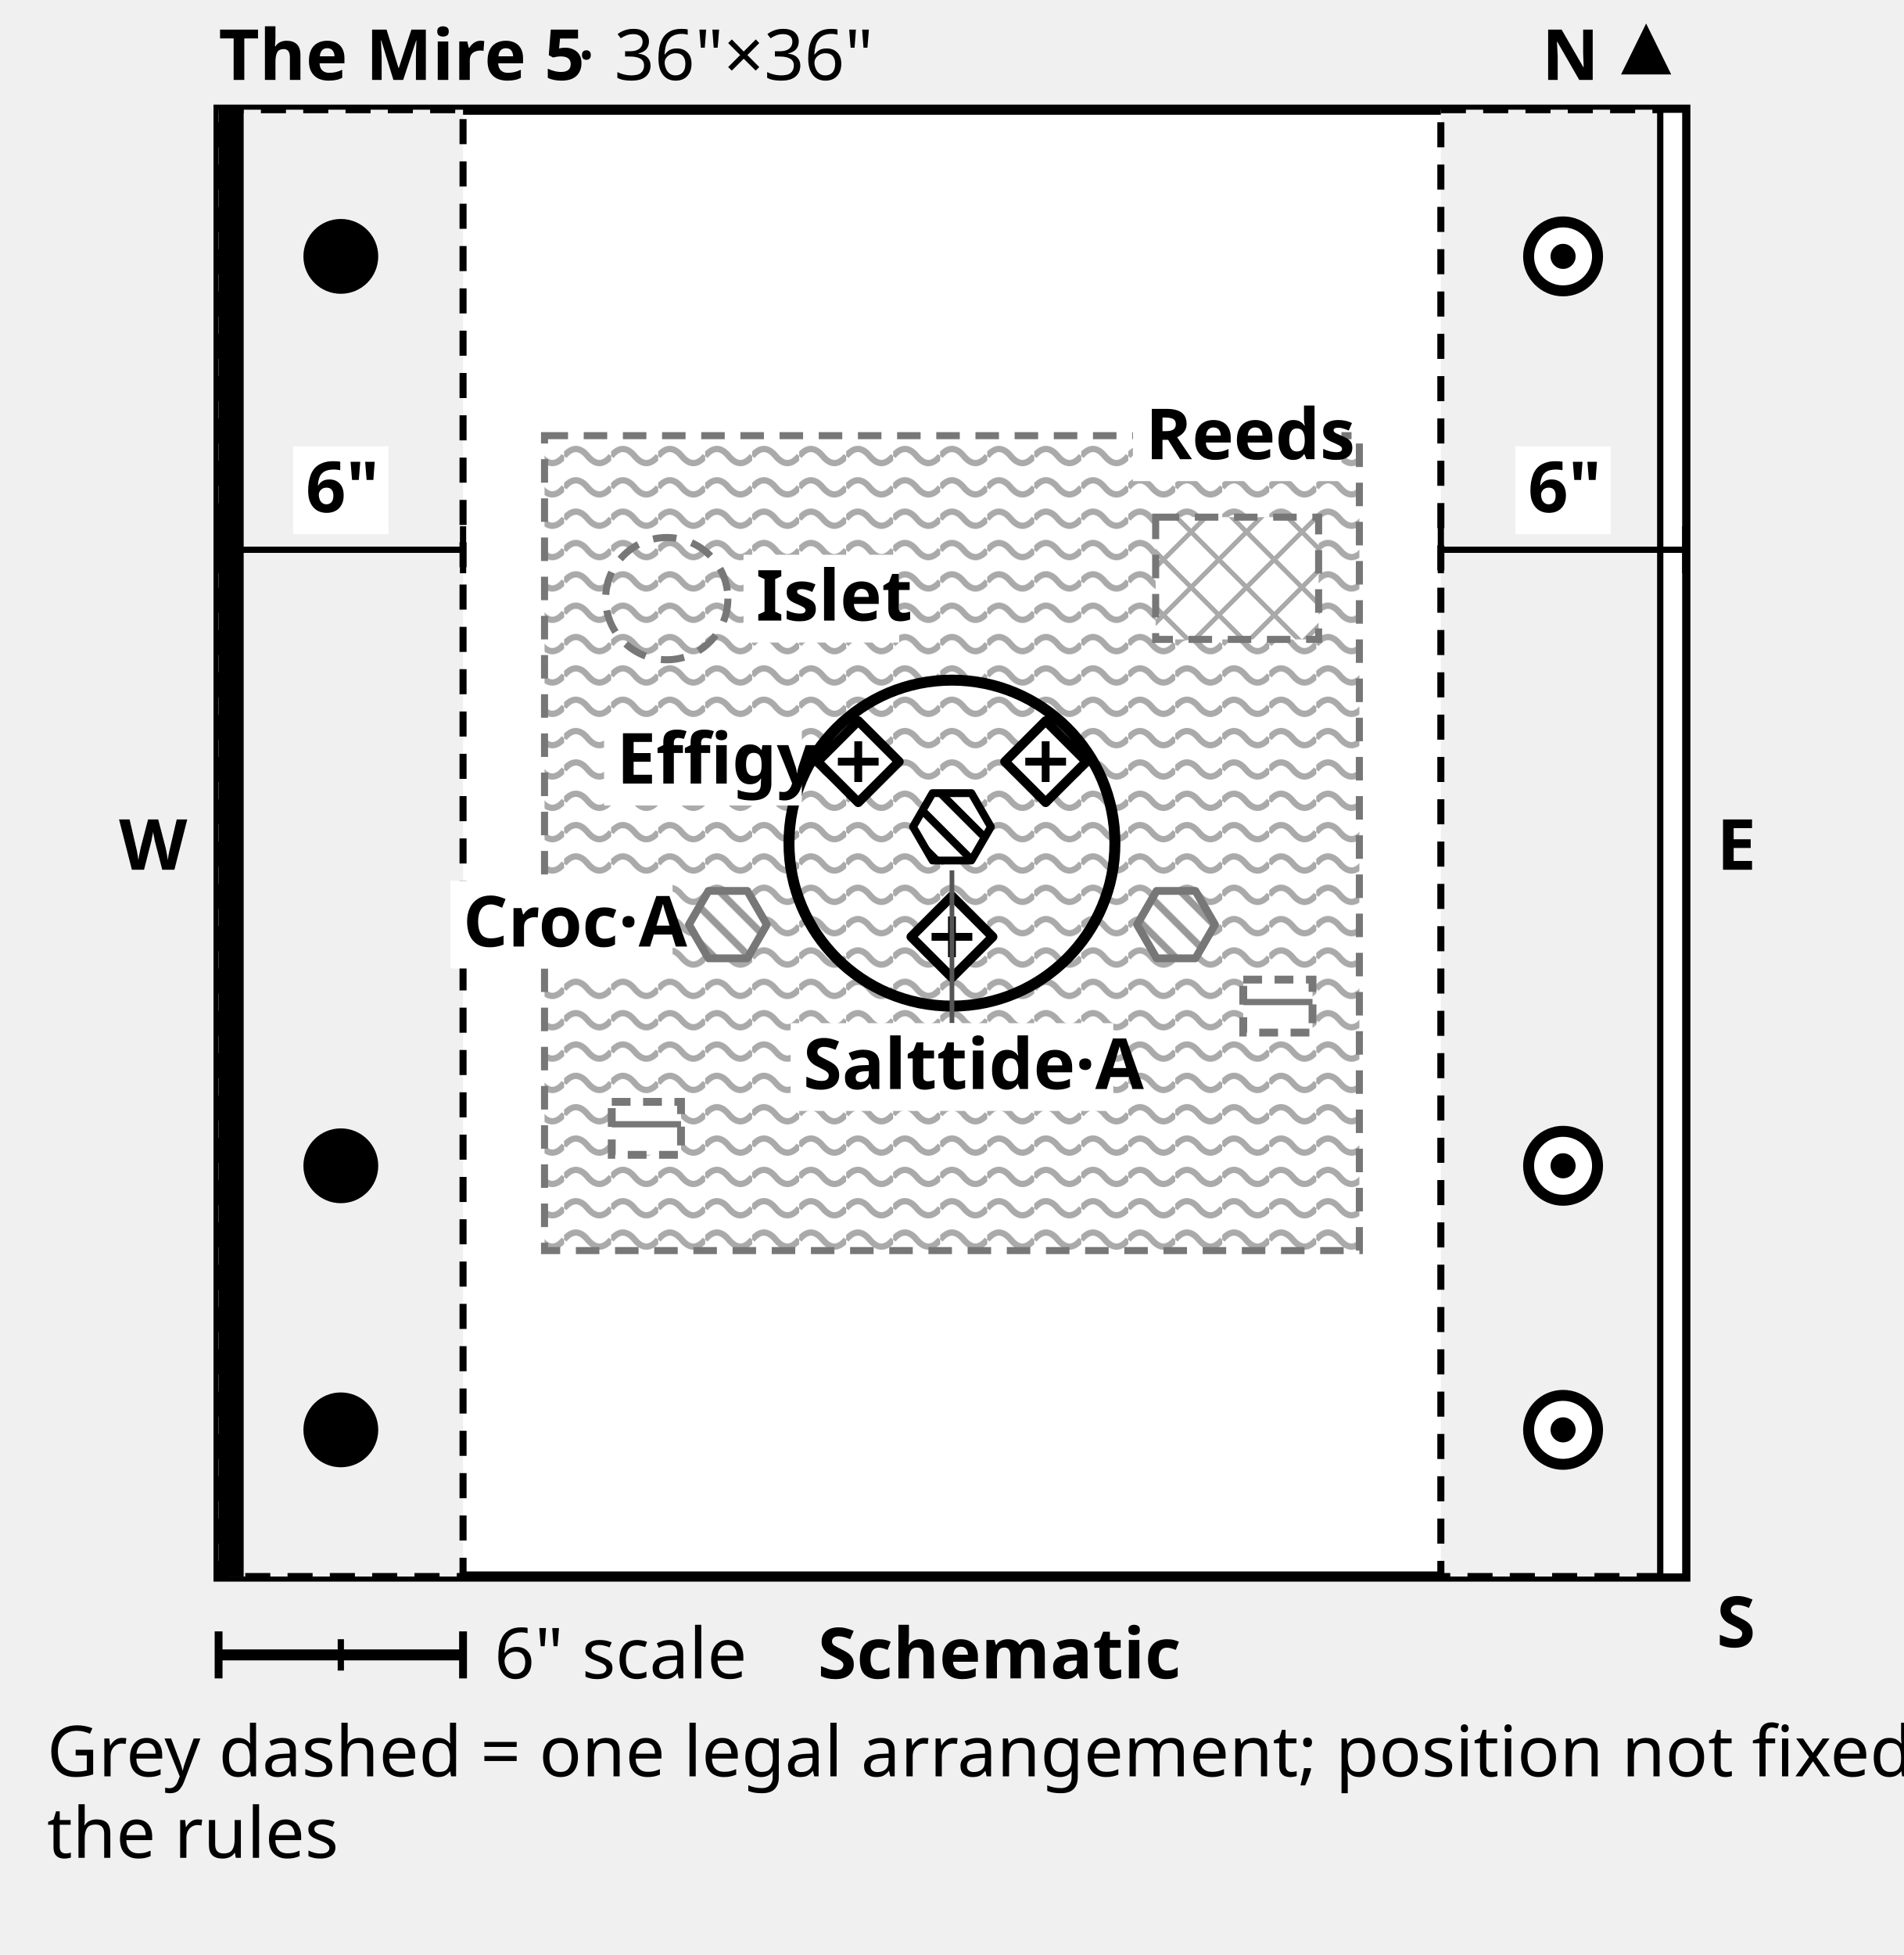
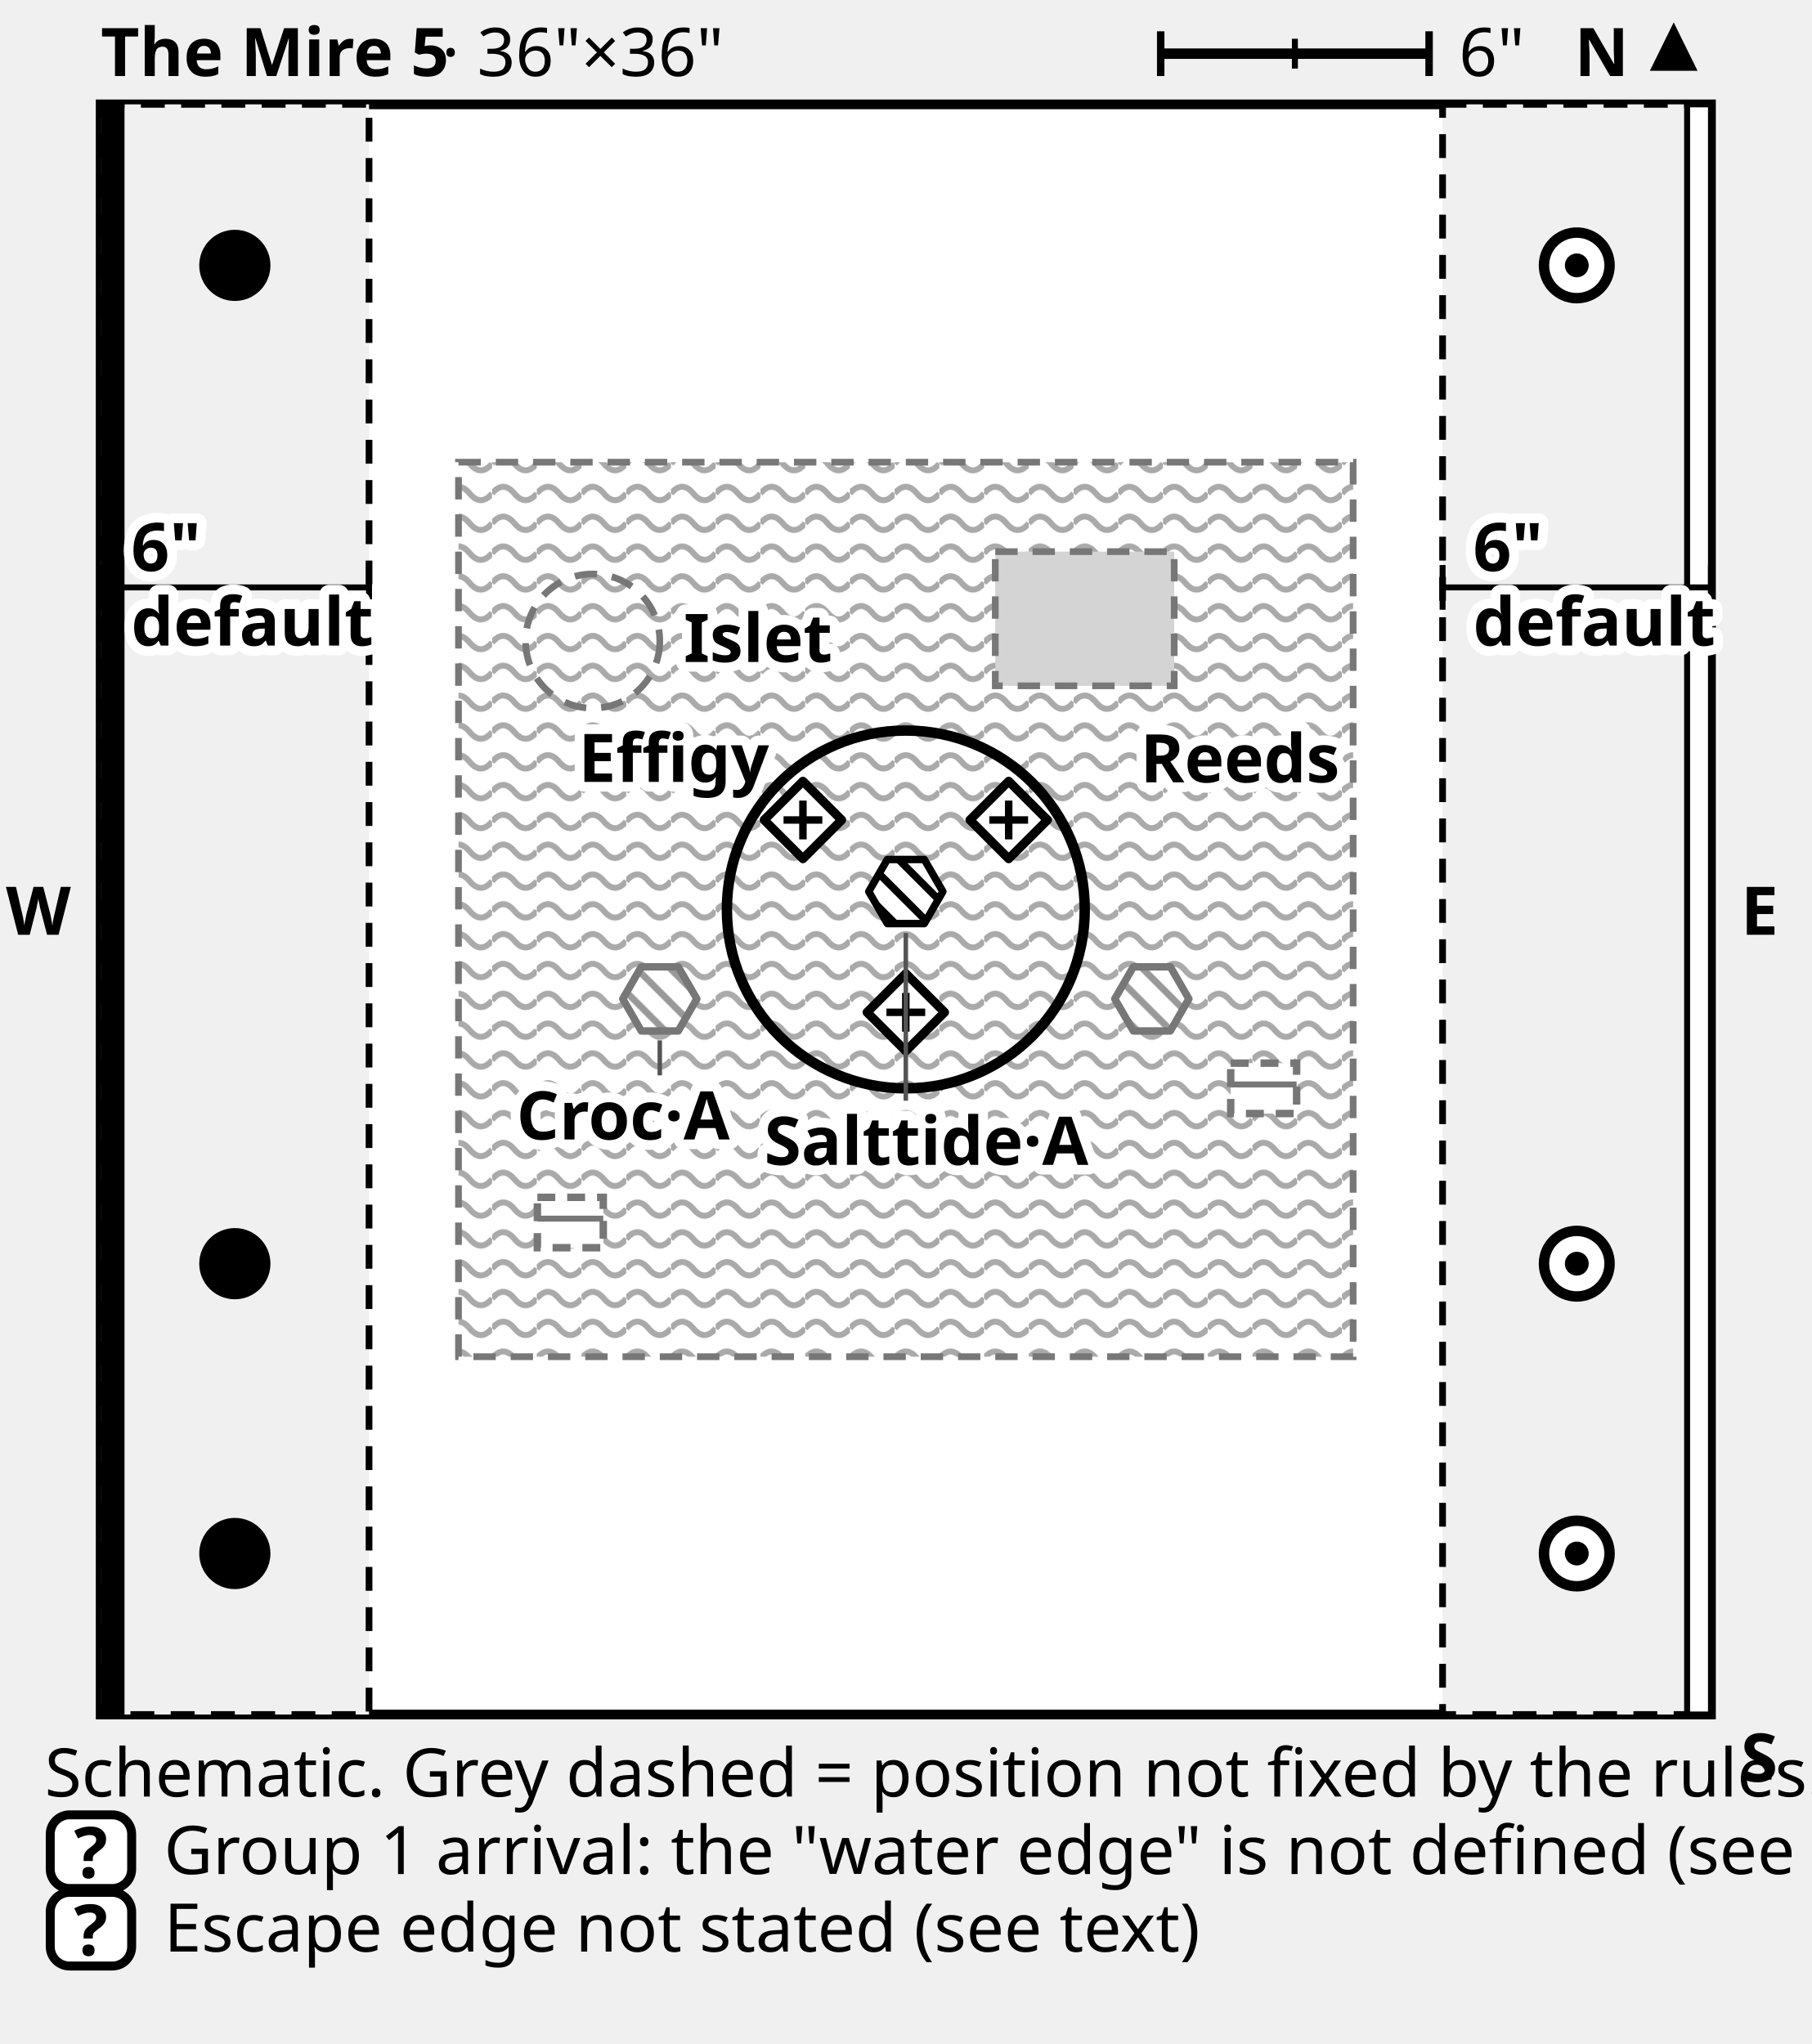
- <svg xmlns="http://www.w3.org/2000/svg" width="243pt" height="249.5pt" viewBox="0 0 243 249.5">
+ <svg xmlns="http://www.w3.org/2000/svg" width="243pt" height="274.2pt" viewBox="0 0 243 274.2">
  <defs>
    <pattern id="p-cover" width="5" height="5" patternUnits="userSpaceOnUse" patternTransform="rotate(45)">
      <rect width="5" height="5" fill="#fff" />
      <path d="M0 0.5H5M0.5 0V5" stroke="#444" stroke-width="0.7" fill="none" />
    </pattern>
    <pattern id="p-diff" width="4" height="4" patternUnits="userSpaceOnUse">
      <rect width="4" height="4" fill="#fff" />
      <circle cx="1" cy="1" r="0.75" fill="#222" />
      <circle cx="3" cy="3" r="0.75" fill="#222" />
    </pattern>
    <pattern id="p-imp" width="2.4" height="2.4" patternUnits="userSpaceOnUse" patternTransform="rotate(45)">
      <rect width="2.4" height="2.4" fill="#fff" />
      <path d="M0.4 0V2.4" stroke="#000" stroke-width="0.95" fill="none" />
    </pattern>
    <pattern id="p-mon" width="3.2" height="3.2" patternUnits="userSpaceOnUse" patternTransform="rotate(-45)">
      <rect width="3.2" height="3.2" fill="#fff" />
      <path d="M0.5 0V3.2" stroke="#000" stroke-width="1" fill="none" />
    </pattern>
    <pattern id="p-aoe" width="4" height="4" patternUnits="userSpaceOnUse" patternTransform="rotate(-45)">
      <rect width="4" height="4" fill="#fff" />
      <path d="M0.5 0V4" stroke="#777" stroke-width="1.4" fill="none" />
    </pattern>
  </defs>
  <defs>
    <pattern id="p-cover-l" width="5" height="5" patternUnits="userSpaceOnUse" patternTransform="rotate(45)">
      <rect width="5" height="5" fill="#fff" />
      <path d="M0 0.5H5M0.5 0V5" stroke="#aaa" stroke-width="0.6" fill="none" />
    </pattern>
    <pattern id="p-diff-l" width="4" height="4" patternUnits="userSpaceOnUse">
      <rect width="4" height="4" fill="#fff" />
      <circle cx="1" cy="1" r="0.7" fill="#999" />
      <circle cx="3" cy="3" r="0.7" fill="#999" />
    </pattern>
    <pattern id="p-imp-l" width="2.6" height="2.6" patternUnits="userSpaceOnUse" patternTransform="rotate(45)">
      <rect width="2.6" height="2.6" fill="#fff" />
      <path d="M0.4 0V2.6" stroke="#aaa" stroke-width="0.8" fill="none" />
    </pattern>
    <pattern id="p-mon-l" width="3.2" height="3.2" patternUnits="userSpaceOnUse" patternTransform="rotate(-45)">
      <rect width="3.2" height="3.2" fill="#fff" />
      <path d="M0.5 0V3.2" stroke="#999" stroke-width="0.9" fill="none" />
    </pattern>
    <pattern id="p-water" width="6" height="4" patternUnits="userSpaceOnUse">
      <rect width="6" height="4" fill="#fff" />
      <path d="M0 2.2Q1.5 0.4 3 2.2T6 2.2" stroke="#333" stroke-width="0.8" fill="none" />
    </pattern>
    <pattern id="p-water-l" width="6" height="4" patternUnits="userSpaceOnUse">
      <rect width="6" height="4" fill="#fff" />
      <path d="M0 2.2Q1.5 0.4 3 2.2T6 2.2" stroke="#aaa" stroke-width="0.8" fill="none" />
    </pattern>
    <pattern id="p-slip" width="6" height="6" patternUnits="userSpaceOnUse" patternTransform="rotate(-30)">
      <rect width="6" height="6" fill="#fff" />
      <path d="M0.5 1.5H3.5M3.5 4.5H5.5" stroke="#333" stroke-width="0.9" fill="none" />
    </pattern>
    <pattern id="p-slip-l" width="6" height="6" patternUnits="userSpaceOnUse" patternTransform="rotate(-30)">
      <rect width="6" height="6" fill="#fff" />
      <path d="M0.5 1.5H3.5M3.5 4.5H5.5" stroke="#aaa" stroke-width="0.9" fill="none" />
    </pattern>
-     <clipPath id="bclip">
-       <rect x="22.5" y="14" width="198" height="198" />
-     </clipPath>
    <pattern id="p-dark" width="4" height="4" patternUnits="userSpaceOnUse">
      <rect width="4" height="4" fill="#d9d9d9" />
      <path d="M0 4L4 0" stroke="#fff" stroke-width="0.9" fill="none" />
    </pattern>
+     <pattern id="p-diffo" width="4" height="4" patternUnits="userSpaceOnUse">
+       <circle cx="1" cy="1" r="0.8" fill="#222" />
+       <circle cx="3" cy="3" r="0.8" fill="#222" />
+     </pattern>
+     <pattern id="p-diffo-l" width="4" height="4" patternUnits="userSpaceOnUse">
+       <circle cx="1" cy="1" r="0.8" fill="#999" />
+       <circle cx="3" cy="3" r="0.8" fill="#999" />
+     </pattern>
+     <pattern id="p-chasm" width="6" height="6" patternUnits="userSpaceOnUse">
+       <rect width="6" height="6" fill="#d4d4d4" />
+       <path d="M1.5 0V6M4.5 0V6" stroke="#333" stroke-width="1.1" stroke-dasharray="2.6 1.6" fill="none" />
+     </pattern>
+     <pattern id="p-chasm-l" width="6" height="6" patternUnits="userSpaceOnUse">
+       <rect width="6" height="6" fill="#efefef" />
+       <path d="M1.5 0V6M4.5 0V6" stroke="#aaa" stroke-width="1.1" stroke-dasharray="2.6 1.6" fill="none" />
+     </pattern>
+     <clipPath id="bclip">
+       <rect x="13.5" y="14" width="216" height="216" />
+     </clipPath>
  </defs>
-   <rect x="27.9" y="14" width="187.2" height="187.2" fill="#fff" stroke="#000" stroke-width="1.3" />
-   <rect x="27.9" y="14" width="31.2" height="187.2" fill="#f0f0f0" stroke="#000" stroke-width="0.9" stroke-dasharray="3.2 2.2" />
-   <rect x="27.9" y="14" width="3.2" height="187.2" fill="#000" />
-   <line x1="27.9" y1="70.16" x2="59.1" y2="70.16" stroke="#000" stroke-width="0.8" stroke-linecap="butt" />
-   <line x1="27.9" y1="67.16" x2="27.9" y2="73.16" stroke="#000" stroke-width="0.8" stroke-linecap="butt" />
-   <line x1="59.1" y1="67.16" x2="59.1" y2="73.16" stroke="#000" stroke-width="0.8" stroke-linecap="butt" />
-   <rect x="183.9" y="14" width="31.2" height="187.2" fill="#f0f0f0" stroke="#000" stroke-width="0.9" stroke-dasharray="3.2 2.2" />
-   <rect x="211.9" y="14" width="3.2" height="187.2" fill="#fff" stroke="#000" stroke-width="0.8" />
-   <line x1="183.9" y1="70.16" x2="215.1" y2="70.16" stroke="#000" stroke-width="0.8" stroke-linecap="butt" />
-   <line x1="183.9" y1="67.16" x2="183.9" y2="73.16" stroke="#000" stroke-width="0.8" stroke-linecap="butt" />
-   <line x1="215.1" y1="67.16" x2="215.1" y2="73.16" stroke="#000" stroke-width="0.8" stroke-linecap="butt" />
-   <rect x="69.5" y="55.6" width="104" height="104" fill="url(#p-water-l)" stroke="#777" stroke-width="0.9" stroke-dasharray="3 2" />
-   <circle cx="121.5" cy="107.6" r="20.8" fill="none" stroke="#000" stroke-width="1.4" />
-   <circle cx="85.1" cy="76.4" r="7.8" fill="none" stroke="#777" stroke-width="0.9" stroke-dasharray="3 2" />
-   <rect x="147.5" y="66" width="20.8" height="15.6" fill="url(#p-cover-l)" stroke="#777" stroke-width="0.9" stroke-dasharray="3 2" />
-   <polygon points="109.54,92 114.74,97.2 109.54,102.4 104.34,97.2" fill="#fff" stroke="#000" stroke-width="1.2" stroke-linejoin="round" />
-   <line x1="106.94" y1="97.2" x2="112.14" y2="97.2" stroke="#000" stroke-width="1" stroke-linecap="butt" />
-   <line x1="109.54" y1="94.6" x2="109.54" y2="99.8" stroke="#000" stroke-width="1" stroke-linecap="butt" />
-   <polygon points="133.46,92 138.66,97.2 133.46,102.4 128.26,97.2" fill="#fff" stroke="#000" stroke-width="1.2" stroke-linejoin="round" />
-   <line x1="130.86" y1="97.2" x2="136.06" y2="97.2" stroke="#000" stroke-width="1" stroke-linecap="butt" />
-   <line x1="133.46" y1="94.6" x2="133.46" y2="99.8" stroke="#000" stroke-width="1" stroke-linecap="butt" />
-   <polygon points="121.5,114.36 126.7,119.56 121.5,124.76 116.3,119.56" fill="#fff" stroke="#000" stroke-width="1.2" stroke-linejoin="round" />
-   <line x1="118.9" y1="119.56" x2="124.1" y2="119.56" stroke="#000" stroke-width="1" stroke-linecap="butt" />
-   <line x1="121.5" y1="116.96" x2="121.5" y2="122.16" stroke="#000" stroke-width="1" stroke-linecap="butt" />
-   <rect x="158.68" y="125.02" width="8.84" height="6.76" fill="#fff" stroke="#777" stroke-width="1" stroke-dasharray="2.4 1.6" />
-   <line x1="158.68" y1="127.88" x2="167.52" y2="127.88" stroke="#777" stroke-width="0.8" stroke-linecap="butt" />
-   <rect x="78.08" y="140.62" width="8.84" height="6.76" fill="#fff" stroke="#777" stroke-width="1" stroke-dasharray="2.4 1.6" />
-   <line x1="78.08" y1="143.48" x2="86.92" y2="143.48" stroke="#777" stroke-width="0.8" stroke-linecap="butt" />
-   <polygon points="126.47,105.52 123.98,109.82 119.02,109.82 116.53,105.52 119.02,101.22 123.98,101.22" fill="url(#p-mon)" stroke="#000" stroke-width="1" stroke-linejoin="round" />
-   <polygon points="97.87,118 95.38,122.3 90.42,122.3 87.93,118 90.42,113.7 95.38,113.7" fill="url(#p-mon-l)" stroke="#777" stroke-width="1" stroke-linejoin="round" />
-   <polygon points="155.07,118 152.58,122.3 147.62,122.3 145.13,118 147.62,113.7 152.58,113.7" fill="url(#p-mon-l)" stroke="#777" stroke-width="1" stroke-linejoin="round" />
-   <circle cx="43.5" cy="32.72" r="4.4" fill="#000" stroke="#000" stroke-width="0.75" />
-   <circle cx="43.5" cy="148.78" r="4.4" fill="#000" stroke="#000" stroke-width="0.75" />
-   <circle cx="43.5" cy="182.48" r="4.4" fill="#000" stroke="#000" stroke-width="0.75" />
-   <circle cx="199.5" cy="32.72" r="4.4" fill="#fff" stroke="#000" stroke-width="1.4" />
-   <circle cx="199.5" cy="32.72" r="1.6" fill="#000" />
-   <circle cx="199.5" cy="148.78" r="4.4" fill="#fff" stroke="#000" stroke-width="1.4" />
-   <circle cx="199.5" cy="148.78" r="1.6" fill="#000" />
-   <circle cx="199.5" cy="182.48" r="4.4" fill="#fff" stroke="#000" stroke-width="1.4" />
-   <circle cx="199.5" cy="182.48" r="1.6" fill="#000" />
-   <rect x="37.42" y="56.96" width="12.16" height="11.2" fill="#fff" />
-   <text x="39.02" y="65.36" font-weight="600" font-family="'Source Sans 3'" font-size="9" fill="#000">6"</text>
-   <rect x="193.42" y="56.96" width="12.16" height="11.2" fill="#fff" />
-   <text x="195.02" y="65.36" font-weight="600" font-family="'Source Sans 3'" font-size="9" fill="#000">6"</text>
-   <rect x="94.9" y="70.8" width="19.87" height="11.2" fill="#fff" />
-   <text x="96.5" y="79.2" font-weight="600" font-family="'Source Sans 3'" font-size="9" fill="#000">Islet</text>
-   <rect x="144.6" y="50.2" width="26.61" height="11.2" fill="#fff" />
-   <text x="146.2" y="58.6" font-weight="600" font-family="'Source Sans 3'" font-size="9" fill="#000">Reeds</text>
-   <rect x="77.1" y="91.6" width="25.24" height="11.2" fill="#fff" />
-   <text x="78.7" y="100" font-weight="600" font-family="'Source Sans 3'" font-size="9" fill="#000">Effigy</text>
-   <line x1="121.5" y1="111.08" x2="121.5" y2="130.58" stroke="#555" stroke-width="0.6" stroke-linecap="butt" />
-   <rect x="100.91" y="130.58" width="41.18" height="11.2" fill="#fff" />
-   <text x="102.51" y="138.98" font-weight="600" font-family="'Source Sans 3'" font-size="9" fill="#000">Salttide·A</text>
-   <rect x="57.5" y="112.4" width="28.34" height="11.2" fill="#fff" />
-   <text x="59.1" y="120.8" font-weight="600" font-family="'Source Sans 3'" font-size="9" fill="#000">Croc·A</text>
-   <text x="27.9" y="10.2" font-weight="700" font-family="'Source Sans 3'" font-size="9" fill="#000">The Mire 5</text>
-   <text x="73.64" y="10.2" font-weight="400" font-family="'Source Sans 3'" font-size="9" fill="#000">·  36"×36"</text>
-   <polygon points="210.1,3 206.9,9.5 213.3,9.5" fill="#000" />
-   <text x="204.1" y="10.2" font-weight="700" font-family="'Source Sans 3'" font-size="9" fill="#000" text-anchor="end">N</text>
-   <text x="23.9" y="111" font-weight="700" font-family="'Source Sans 3'" font-size="9" fill="#000" text-anchor="end">W</text>
-   <text x="219.1" y="111" font-weight="700" font-family="'Source Sans 3'" font-size="9" fill="#000">E</text>
-   <line x1="27.9" y1="211.2" x2="59.1" y2="211.2" stroke="#000" stroke-width="1.4" stroke-linecap="butt" />
-   <line x1="27.9" y1="208.2" x2="27.9" y2="214.2" stroke="#000" stroke-width="1" stroke-linecap="butt" />
-   <line x1="59.1" y1="208.2" x2="59.1" y2="214.2" stroke="#000" stroke-width="1" stroke-linecap="butt" />
-   <line x1="43.5" y1="209.2" x2="43.5" y2="213.2" stroke="#000" stroke-width="0.8" stroke-linecap="butt" />
-   <text x="63.1" y="214.2" font-weight="400" font-family="'Source Sans 3'" font-size="9" fill="#000">6" scale</text>
-   <text x="104.38" y="214.2" font-weight="600" font-family="'Source Sans 3'" font-size="9" fill="#000">Schematic</text>
-   <text x="215.1" y="214.2" font-family="'Source Sans 3'" font-size="9" fill="#000" />
-   <text x="219.1" y="210.2" font-weight="700" font-family="'Source Sans 3'" font-size="9" fill="#000">S</text>
-   <text x="6" y="226.7" font-weight="400" font-family="'Source Sans 3'" font-size="9" fill="#000">Grey dashed = one legal arrangement; position not fixed by</text>
-   <text x="6" y="237.1" font-weight="400" font-family="'Source Sans 3'" font-size="9" fill="#000">the rules</text>
+   <rect x="13.5" y="14" width="216" height="216" fill="#fff" stroke="#000" stroke-width="1.3" />
+   <g data-glyph="zone-A">
+     <rect x="13.5" y="14" width="36" height="216" fill="#f0f0f0" stroke="#000" stroke-width="0.9" stroke-dasharray="3.2 2.2" />
+     <rect x="13.5" y="14" width="3.2" height="216" fill="#000" />
+   </g>
+   <g data-glyph="dim">
+     <line x1="13.5" y1="78.8" x2="49.5" y2="78.8" stroke="#000" stroke-width="0.8" stroke-linecap="butt" />
+     <line x1="13.5" y1="75.8" x2="13.5" y2="81.8" stroke="#000" stroke-width="0.8" stroke-linecap="butt" />
+     <line x1="49.5" y1="75.8" x2="49.5" y2="81.8" stroke="#000" stroke-width="0.8" stroke-linecap="butt" />
+   </g>
+   <g data-glyph="zone-B">
+     <rect x="193.5" y="14" width="36" height="216" fill="#f0f0f0" stroke="#000" stroke-width="0.9" stroke-dasharray="3.2 2.2" />
+     <rect x="226.3" y="14" width="3.2" height="216" fill="#fff" stroke="#000" stroke-width="0.8" />
+   </g>
+   <g data-glyph="dim">
+     <line x1="193.5" y1="78.8" x2="229.5" y2="78.8" stroke="#000" stroke-width="0.8" stroke-linecap="butt" />
+     <line x1="193.5" y1="75.8" x2="193.5" y2="81.8" stroke="#000" stroke-width="0.8" stroke-linecap="butt" />
+     <line x1="229.5" y1="75.8" x2="229.5" y2="81.8" stroke="#000" stroke-width="0.8" stroke-linecap="butt" />
+   </g>
+   <g data-glyph="ter-water" data-state="illus">
+     <rect x="61.5" y="62" width="120" height="120" fill="url(#p-water-l)" stroke="#777" stroke-width="0.9" stroke-dasharray="3 2" />
+   </g>
+   <g data-glyph="ter-open">
+     <circle cx="121.5" cy="122" r="24" fill="none" stroke="#000" stroke-width="1.4" />
+   </g>
+   <g data-glyph="ter-open" data-state="illus">
+     <circle cx="79.5" cy="86" r="9" fill="none" stroke="#777" stroke-width="0.9" stroke-dasharray="3 2" />
+   </g>
+   <g data-glyph="ter-obstacle" data-state="illus">
+     <rect x="133.5" y="74" width="24" height="18" fill="#d4d4d4" stroke="#777" stroke-width="0.9" stroke-dasharray="3 2" />
+   </g>
+   <g data-glyph="obj">
+     <polygon points="107.7,104.8 112.9,110 107.7,115.2 102.5,110" fill="#fff" stroke="#000" stroke-width="1.2" stroke-linejoin="round" />
+     <line x1="105.1" y1="110" x2="110.3" y2="110" stroke="#000" stroke-width="1" stroke-linecap="butt" />
+     <line x1="107.7" y1="107.4" x2="107.7" y2="112.6" stroke="#000" stroke-width="1" stroke-linecap="butt" />
+   </g>
+   <g data-glyph="obj">
+     <polygon points="135.3,104.8 140.5,110 135.3,115.2 130.1,110" fill="#fff" stroke="#000" stroke-width="1.2" stroke-linejoin="round" />
+     <line x1="132.7" y1="110" x2="137.9" y2="110" stroke="#000" stroke-width="1" stroke-linecap="butt" />
+     <line x1="135.3" y1="107.4" x2="135.3" y2="112.6" stroke="#000" stroke-width="1" stroke-linecap="butt" />
+   </g>
+   <g data-glyph="obj">
+     <polygon points="121.5,130.6 126.7,135.8 121.5,141 116.3,135.8" fill="#fff" stroke="#000" stroke-width="1.2" stroke-linejoin="round" />
+     <line x1="118.9" y1="135.8" x2="124.1" y2="135.8" stroke="#000" stroke-width="1" stroke-linecap="butt" />
+     <line x1="121.5" y1="133.2" x2="121.5" y2="138.4" stroke="#000" stroke-width="1" stroke-linecap="butt" />
+   </g>
+   <g data-glyph="chest" data-state="illus">
+     <rect x="165.08" y="142.62" width="8.84" height="6.76" fill="#fff" stroke="#777" stroke-width="1" stroke-dasharray="2.4 1.6" />
+     <line x1="165.08" y1="145.48" x2="173.92" y2="145.48" stroke="#777" stroke-width="0.8" stroke-linecap="butt" />
+   </g>
+   <g data-glyph="chest" data-state="illus">
+     <rect x="72.08" y="160.62" width="8.84" height="6.76" fill="#fff" stroke="#777" stroke-width="1" stroke-dasharray="2.4 1.6" />
+     <line x1="72.08" y1="163.48" x2="80.92" y2="163.48" stroke="#777" stroke-width="0.8" stroke-linecap="butt" />
+   </g>
+   <g data-glyph="mon">
+     <polygon points="126.47,119.6 123.98,123.9 119.02,123.9 116.53,119.6 119.02,115.3 123.98,115.3" fill="url(#p-mon)" stroke="#000" stroke-width="1" stroke-linejoin="round" />
+   </g>
+   <g data-glyph="mon" data-state="illus">
+     <polygon points="93.47,134 90.98,138.3 86.02,138.3 83.53,134 86.02,129.7 90.98,129.7" fill="url(#p-mon-l)" stroke="#777" stroke-width="1" stroke-linejoin="round" />
+   </g>
+   <g data-glyph="mon" data-state="illus">
+     <polygon points="159.47,134 156.98,138.3 152.02,138.3 149.53,134 152.02,129.7 156.98,129.7" fill="url(#p-mon-l)" stroke="#777" stroke-width="1" stroke-linejoin="round" />
+   </g>
+   <g data-glyph="hero-A">
+     <circle cx="31.5" cy="35.6" r="4.4" fill="#000" stroke="#000" stroke-width="0.75" />
+   </g>
+   <g data-glyph="hero-A">
+     <circle cx="31.5" cy="169.52" r="4.4" fill="#000" stroke="#000" stroke-width="0.75" />
+   </g>
+   <g data-glyph="hero-A">
+     <circle cx="31.5" cy="208.4" r="4.4" fill="#000" stroke="#000" stroke-width="0.75" />
+   </g>
+   <g data-glyph="hero-B">
+     <circle cx="211.5" cy="35.6" r="4.4" fill="#fff" stroke="#000" stroke-width="1.4" />
+     <circle cx="211.5" cy="35.6" r="1.6" fill="#000" />
+   </g>
+   <g data-glyph="hero-B">
+     <circle cx="211.5" cy="169.52" r="4.4" fill="#fff" stroke="#000" stroke-width="1.4" />
+     <circle cx="211.5" cy="169.52" r="1.6" fill="#000" />
+   </g>
+   <g data-glyph="hero-B">
+     <circle cx="211.5" cy="208.4" r="4.4" fill="#fff" stroke="#000" stroke-width="1.4" />
+     <circle cx="211.5" cy="208.4" r="1.6" fill="#000" />
+   </g>
+   <text x="17.59" y="76.6" font-family="'Source Sans 3'" font-size="9" font-weight="600" fill="#000" stroke="#fff" stroke-width="2.6" stroke-linejoin="round" paint-order="stroke">6"</text>
+   <text x="17.59" y="86.6" font-family="'Source Sans 3'" font-size="9" font-weight="600" fill="#000" stroke="#fff" stroke-width="2.6" stroke-linejoin="round" paint-order="stroke">default</text>
+   <text x="197.59" y="76.6" font-family="'Source Sans 3'" font-size="9" font-weight="600" fill="#000" stroke="#fff" stroke-width="2.6" stroke-linejoin="round" paint-order="stroke">6"</text>
+   <text x="197.59" y="86.6" font-family="'Source Sans 3'" font-size="9" font-weight="600" fill="#000" stroke="#fff" stroke-width="2.6" stroke-linejoin="round" paint-order="stroke">default</text>
+   <text x="91.7" y="88.8" font-family="'Source Sans 3'" font-size="9" font-weight="600" fill="#000" stroke="#fff" stroke-width="2.6" stroke-linejoin="round" paint-order="stroke">Islet</text>
+   <text x="152.94" y="104.95" font-family="'Source Sans 3'" font-size="9" font-weight="600" fill="#000" stroke="#fff" stroke-width="2.6" stroke-linejoin="round" paint-order="stroke">Reeds</text>
+   <text x="77.58" y="104.89" font-family="'Source Sans 3'" font-size="9" font-weight="600" fill="#000" stroke="#fff" stroke-width="2.6" stroke-linejoin="round" paint-order="stroke">Effigy</text>
+   <g data-glyph="leader">
+     <line x1="121.5" y1="125.16" x2="121.5" y2="147.66" stroke="#555" stroke-width="0.6" stroke-linecap="butt" />
+   </g>
+   <text x="102.51" y="156.26" font-family="'Source Sans 3'" font-size="9" font-weight="600" fill="#000" stroke="#fff" stroke-width="2.6" stroke-linejoin="round" paint-order="stroke">Salttide·A</text>
+   <g data-glyph="leader">
+     <line x1="88.5" y1="139.56" x2="88.5" y2="144.26" stroke="#555" stroke-width="0.6" stroke-linecap="butt" />
+   </g>
+   <text x="69.28" y="152.86" font-family="'Source Sans 3'" font-size="9" font-weight="600" fill="#000" stroke="#fff" stroke-width="2.6" stroke-linejoin="round" paint-order="stroke">Croc·A</text>
+   <text x="13.5" y="10.2" font-weight="700" font-family="'Source Sans 3'" font-size="9" fill="#000">The Mire 5</text>
+   <text x="59.24" y="10.2" font-weight="400" font-family="'Source Sans 3'" font-size="9" fill="#000">·  36"×36"</text>
+   <g data-glyph="compass">
+     <polygon points="224.5,3 221.3,9.5 227.7,9.5" fill="#000" />
+     <text x="218.5" y="10.2" font-weight="700" font-family="'Source Sans 3'" font-size="9" fill="#000" text-anchor="end">N</text>
+   </g>
+   <g data-glyph="scale">
+     <line x1="155.69" y1="7.2" x2="191.69" y2="7.2" stroke="#000" stroke-width="1.4" stroke-linecap="butt" />
+     <line x1="155.69" y1="4.2" x2="155.69" y2="10.2" stroke="#000" stroke-width="1" stroke-linecap="butt" />
+     <line x1="191.69" y1="4.2" x2="191.69" y2="10.2" stroke="#000" stroke-width="1" stroke-linecap="butt" />
+     <line x1="173.69" y1="5.2" x2="173.69" y2="9.2" stroke="#000" stroke-width="0.8" stroke-linecap="butt" />
+     <text x="195.69" y="10.2" font-weight="400" font-family="'Source Sans 3'" font-size="9" fill="#000">6"</text>
+   </g>
+   <text x="9.5" y="125.4" font-weight="700" font-family="'Source Sans 3'" font-size="9" fill="#000" text-anchor="end">W</text>
+   <text x="233.5" y="125.4" font-weight="700" font-family="'Source Sans 3'" font-size="9" fill="#000">E</text>
+   <text x="233.5" y="239" font-weight="700" font-family="'Source Sans 3'" font-size="9" fill="#000">S</text>
+   <text x="6" y="241" font-weight="400" font-family="'Source Sans 3'" font-size="9" fill="#000">Schematic. Grey dashed = position not fixed by the rules.</text>
+   <g data-glyph="unres">
+     <rect x="6.74" y="243.46" width="10.92" height="9.88" fill="#fff" stroke="#000" stroke-width="1.2" rx="2.6" />
+     <text x="12.2" y="251.9" font-weight="700" font-family="'Source Sans 3'" font-size="9.5" fill="#000" text-anchor="middle">?</text>
+   </g>
+   <text x="22" y="251.4" font-weight="400" font-family="'Source Sans 3'" font-size="9" fill="#000">Group 1 arrival: the "water edge" is not defined (see text)</text>
+   <g data-glyph="unres">
+     <rect x="6.74" y="253.86" width="10.92" height="9.88" fill="#fff" stroke="#000" stroke-width="1.2" rx="2.6" />
+     <text x="12.2" y="262.3" font-weight="700" font-family="'Source Sans 3'" font-size="9.5" fill="#000" text-anchor="middle">?</text>
+   </g>
+   <text x="22" y="261.8" font-weight="400" font-family="'Source Sans 3'" font-size="9" fill="#000">Escape edge not stated (see text)</text>
</svg>
